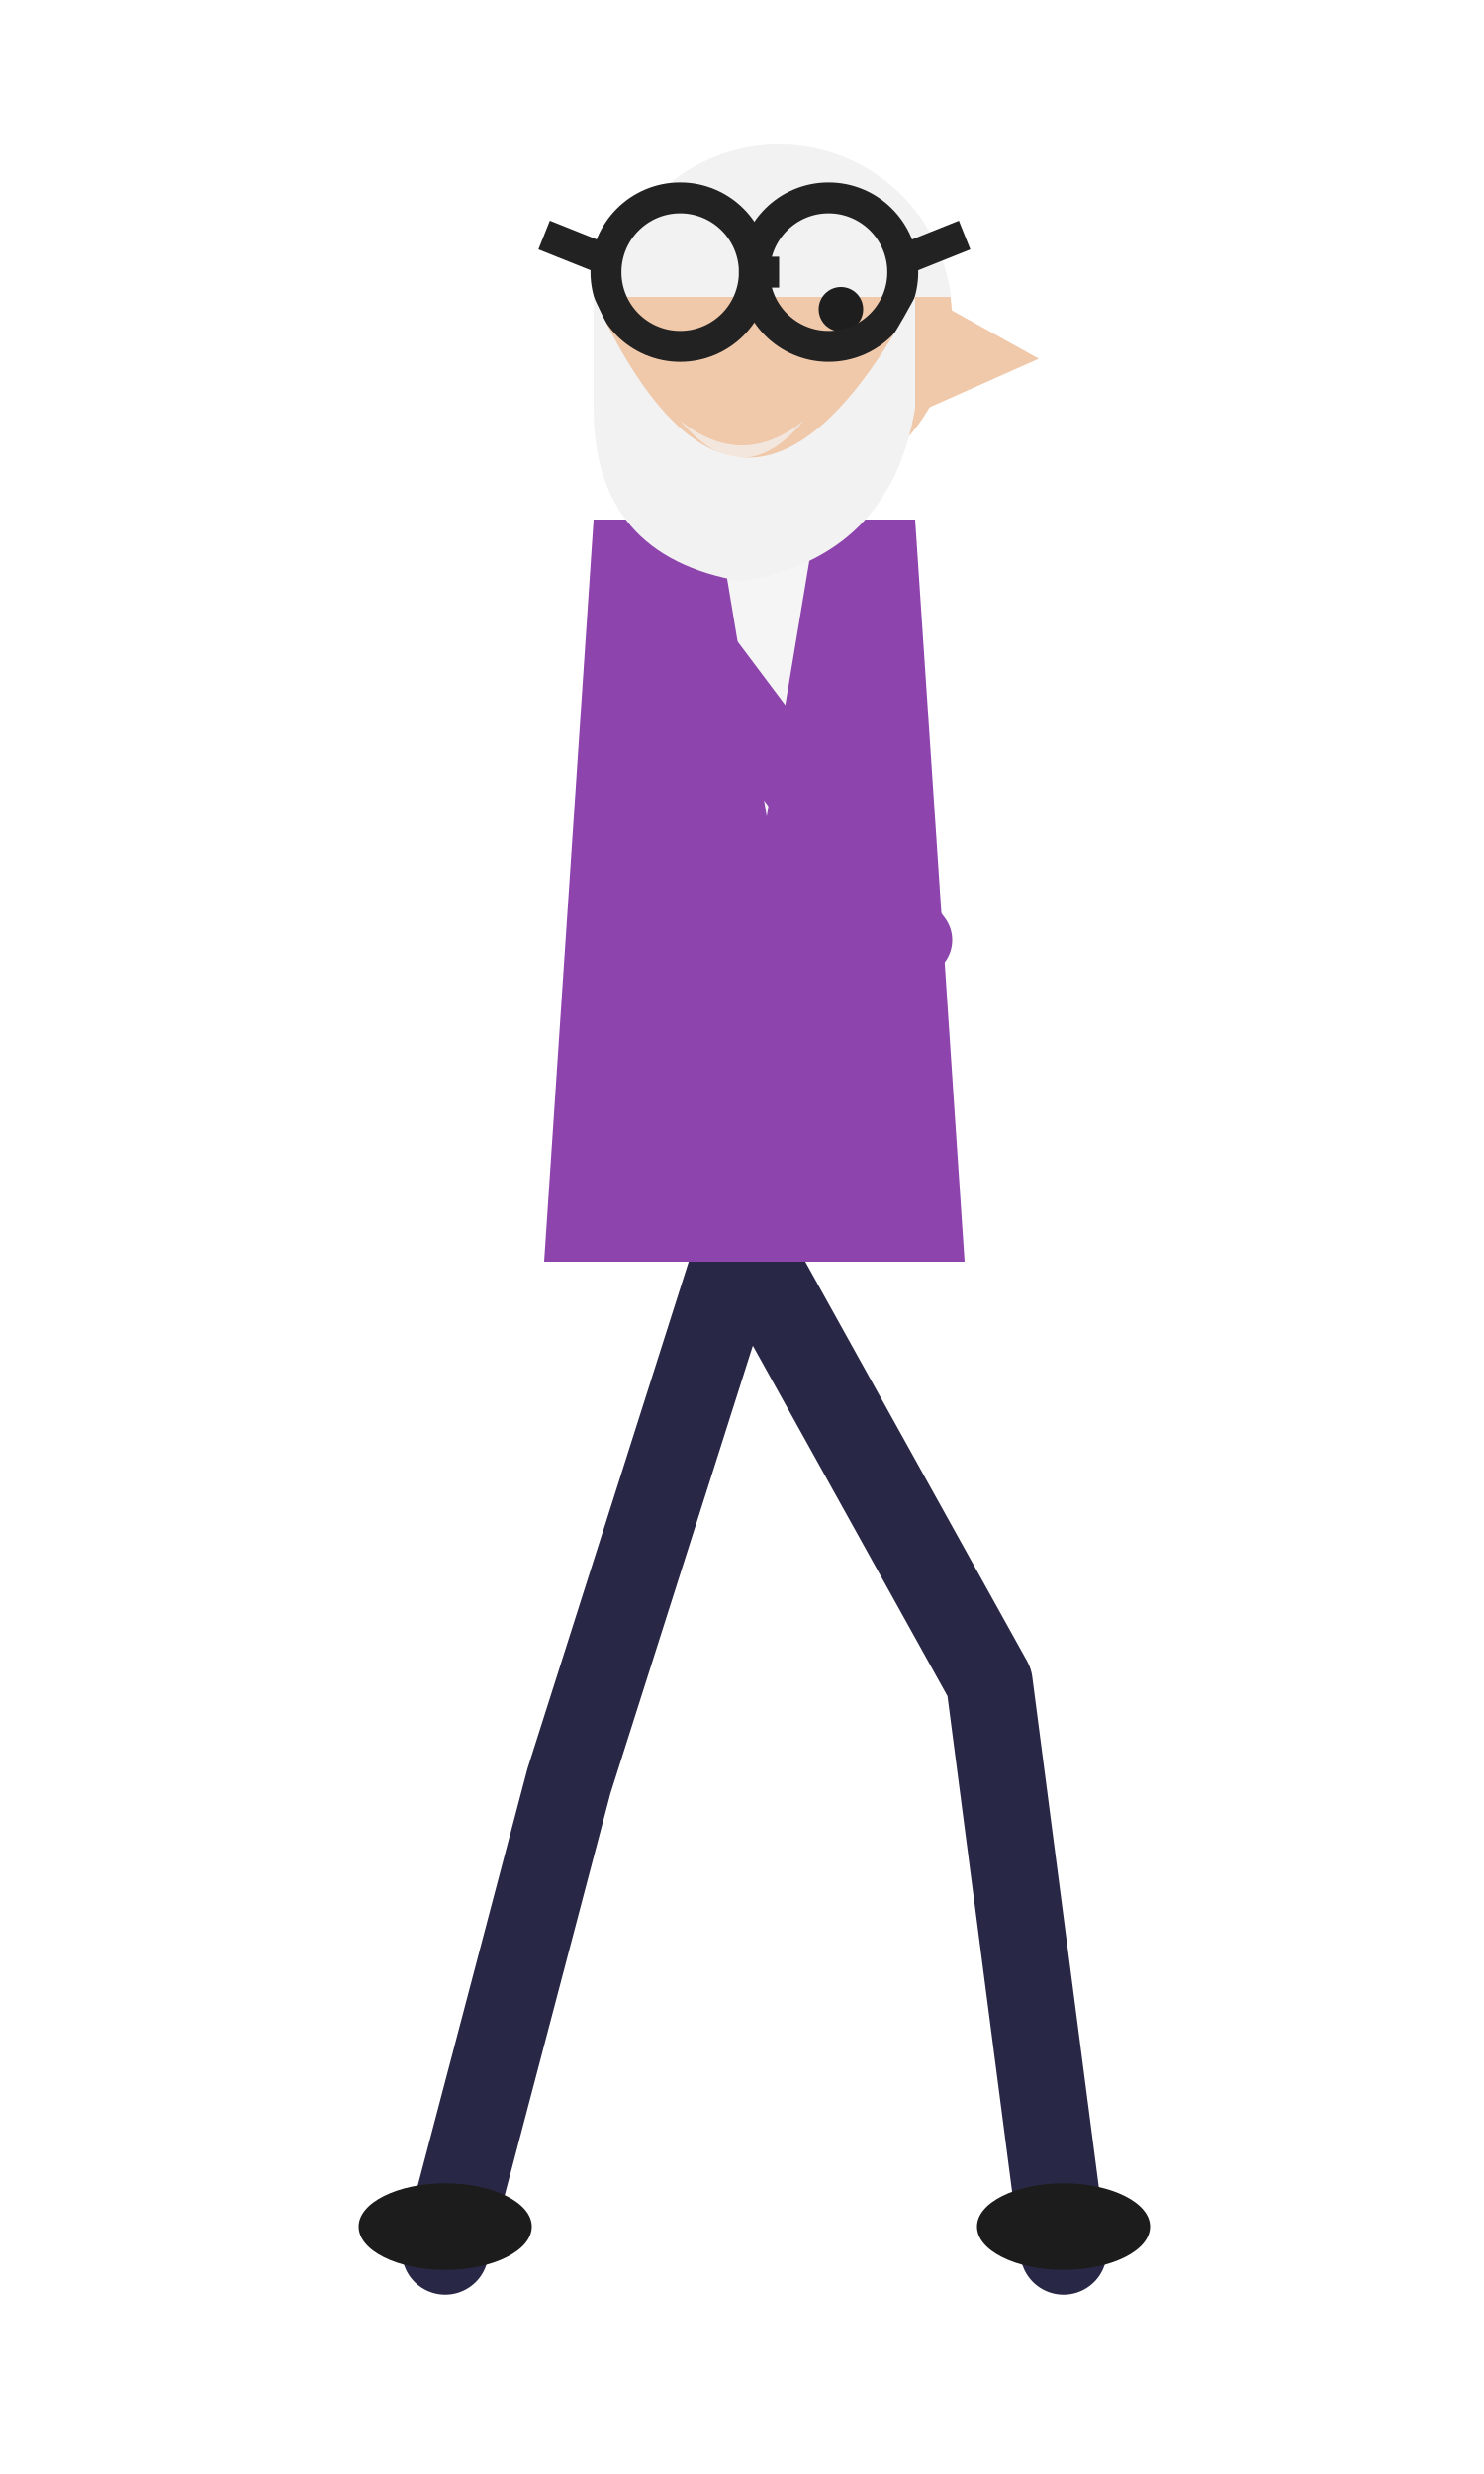
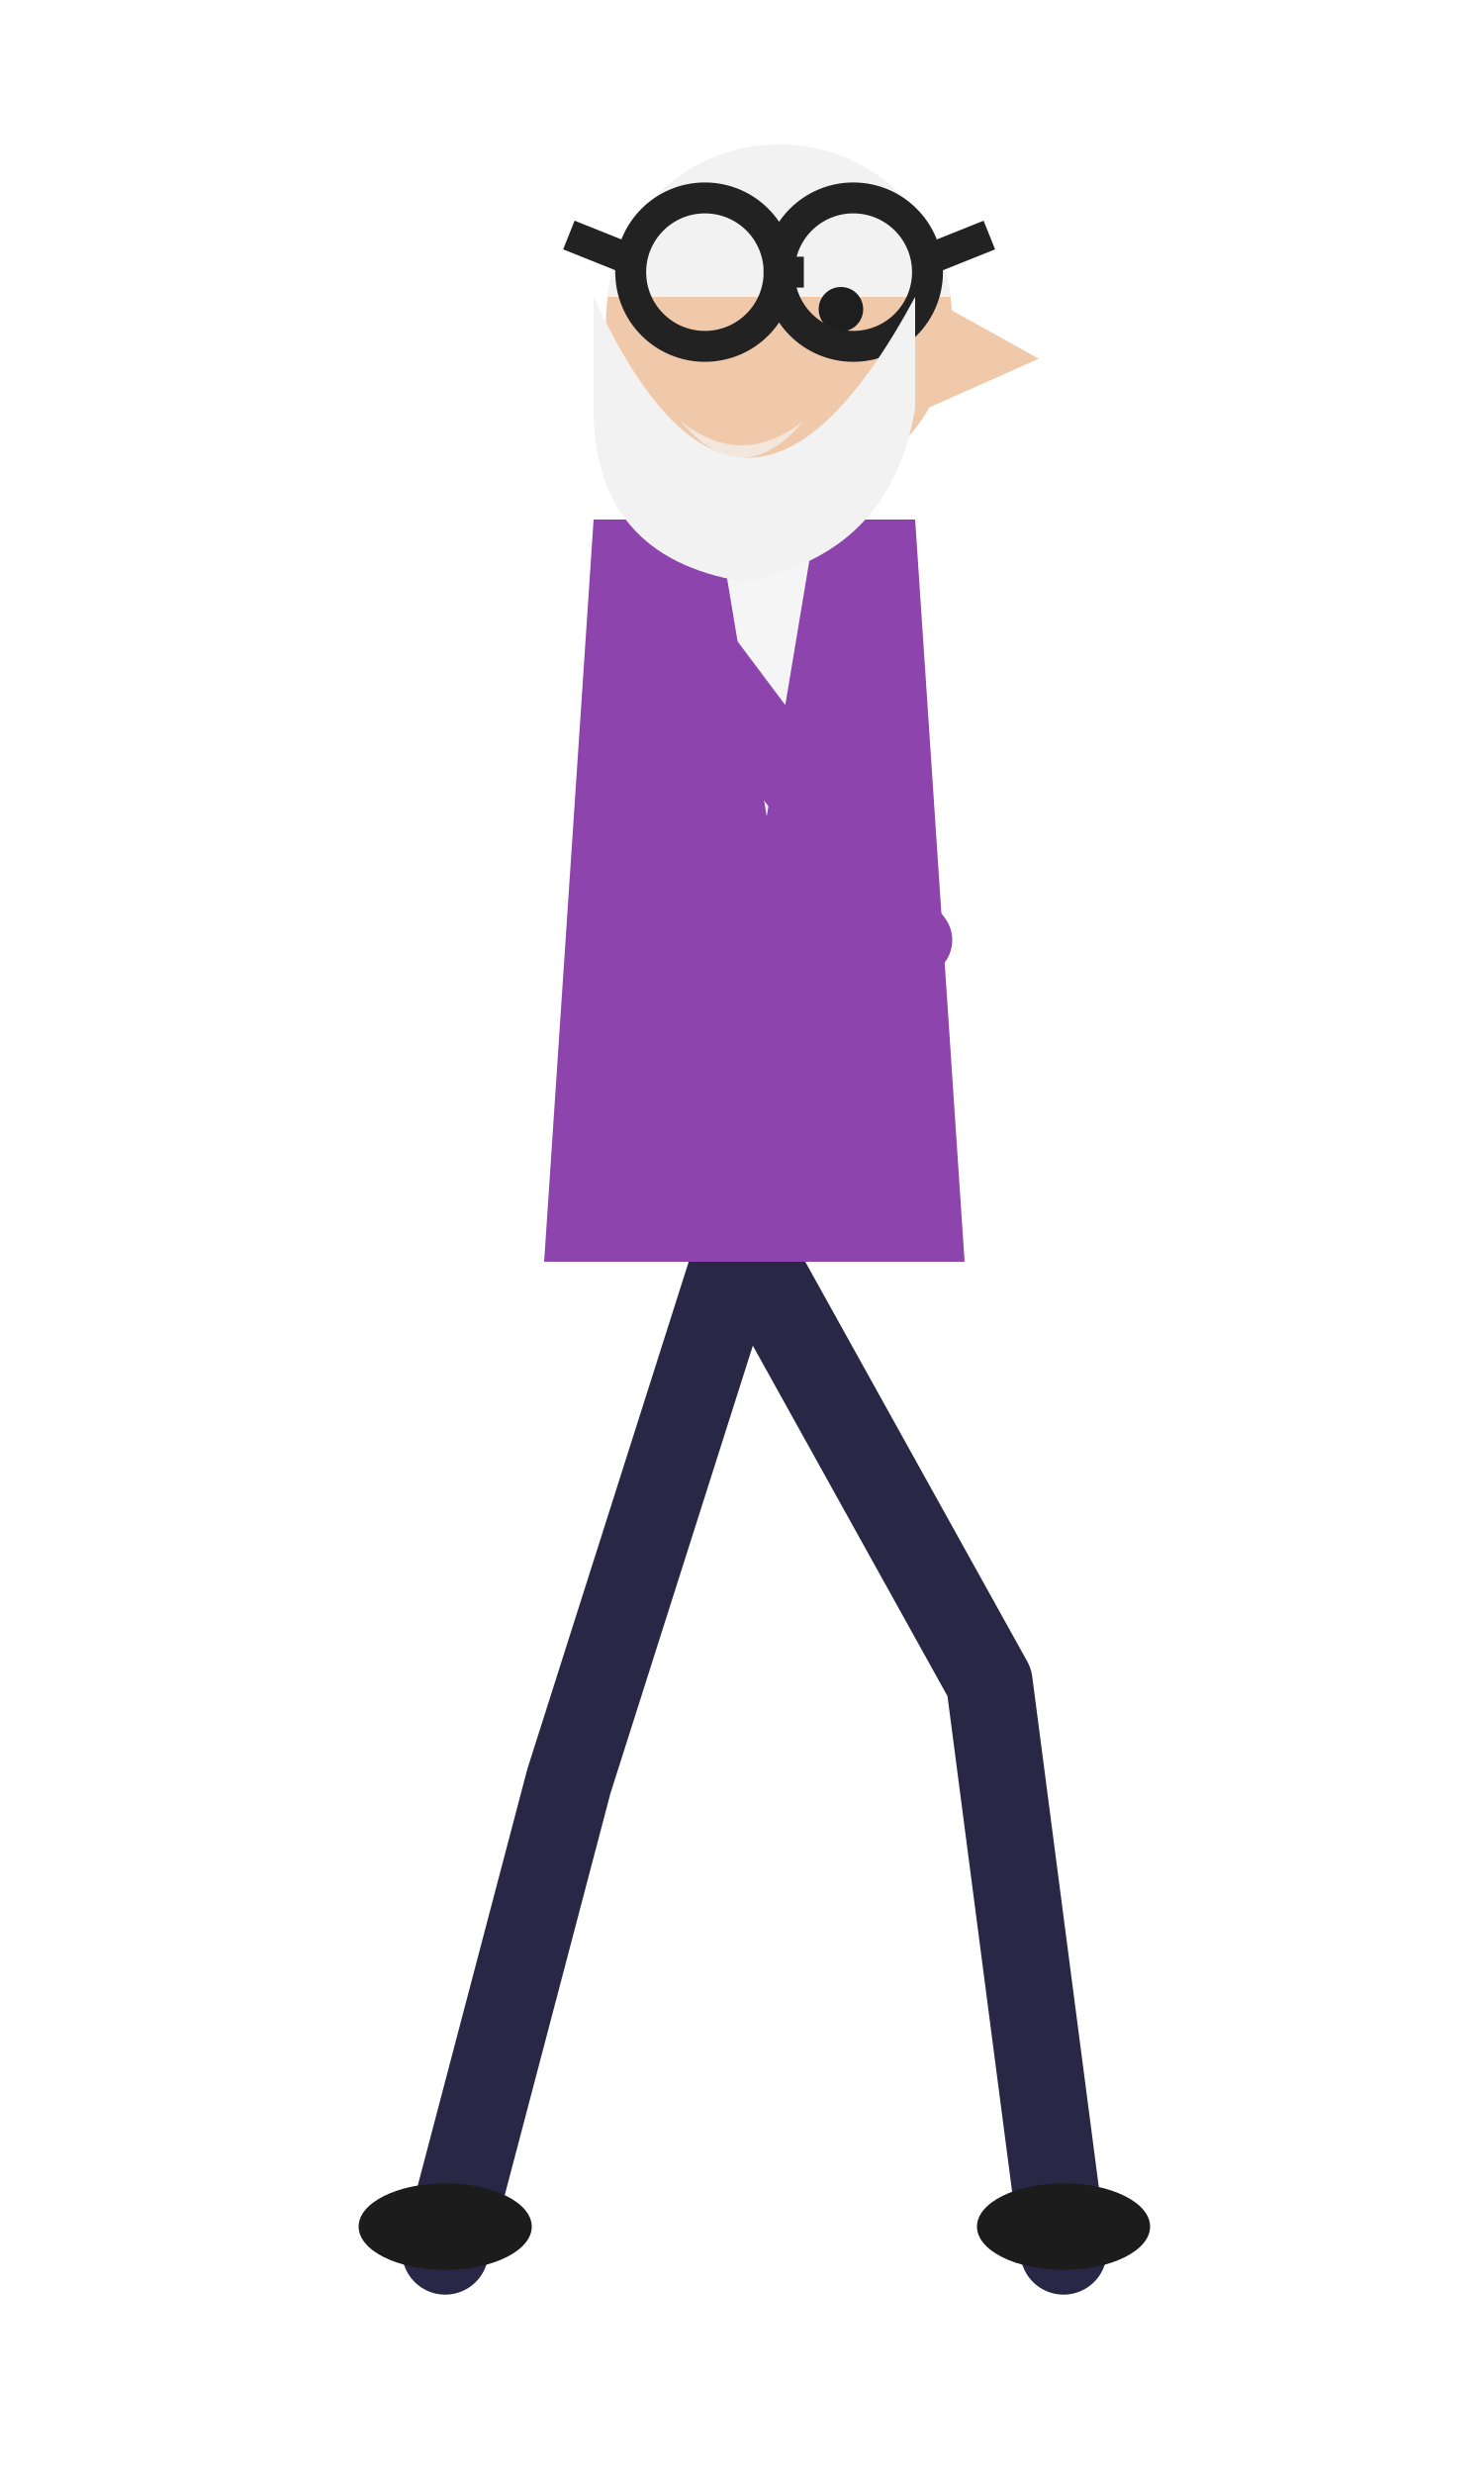
<svg xmlns="http://www.w3.org/2000/svg" viewBox="0 0 120 200" width="120" height="200">
  <g stroke="#282846" stroke-width="7" stroke-linecap="round" fill="none" stroke-linejoin="round">
    <path d="M60 100 L80 136 L86 182 M60 100 L46 144 L36 182" />
  </g>
  <ellipse cx="86" cy="180" rx="7" ry="3.5" fill="#1c1c1c" />
  <ellipse cx="36" cy="180" rx="7" ry="3.5" fill="#1c1c1c" />
  <path d="M48 42 L74 42 L78 102 L44 102 Z" fill="#8e44ad" />
  <path d="M58 42 L66 42 L62 66 Z" fill="#f5f5f5" />
  <g stroke="#8e44ad" stroke-width="6" stroke-linecap="round" fill="none">
    <path d="M56 52 L74 76" />
  </g>
  <circle cx="63" cy="26" r="14" fill="#f0c8aa" />
  <path d="M75 24 L84 29 L75 33 Z" fill="#f0c8aa" />
  <path d="M49.1 24 A14 14 0 0 1 76.9 24 Z" fill="#f2f2f2" />
  <circle cx="68" cy="25" r="1.8" fill="#1e1e1e" />
  <g stroke="#222" stroke-width="2.5" fill="none">
-     <circle cx="55" cy="22" r="6" />
-     <circle cx="67" cy="22" r="6" />
-     <path d="M61 22 L63 22 M49 21 L44 19 M73 21 L78 19" />
+     <circle cx="57" cy="22" r="6" />
+     <circle cx="69" cy="22" r="6" />
+     <path d="M63 22 L65 22 M51 21 L46 19 M75 21 L80 19" />
  </g>
  <path d="M48 24 Q60 50 74 24 L74 33 Q72 45 60 47 Q48 45 48 33 Z" fill="#f2f2f2" />
  <path d="M55 34 Q60 38 65 34 Q60 40 55 34 Z" fill="#f2f2f2" opacity="0.7" />
</svg>
